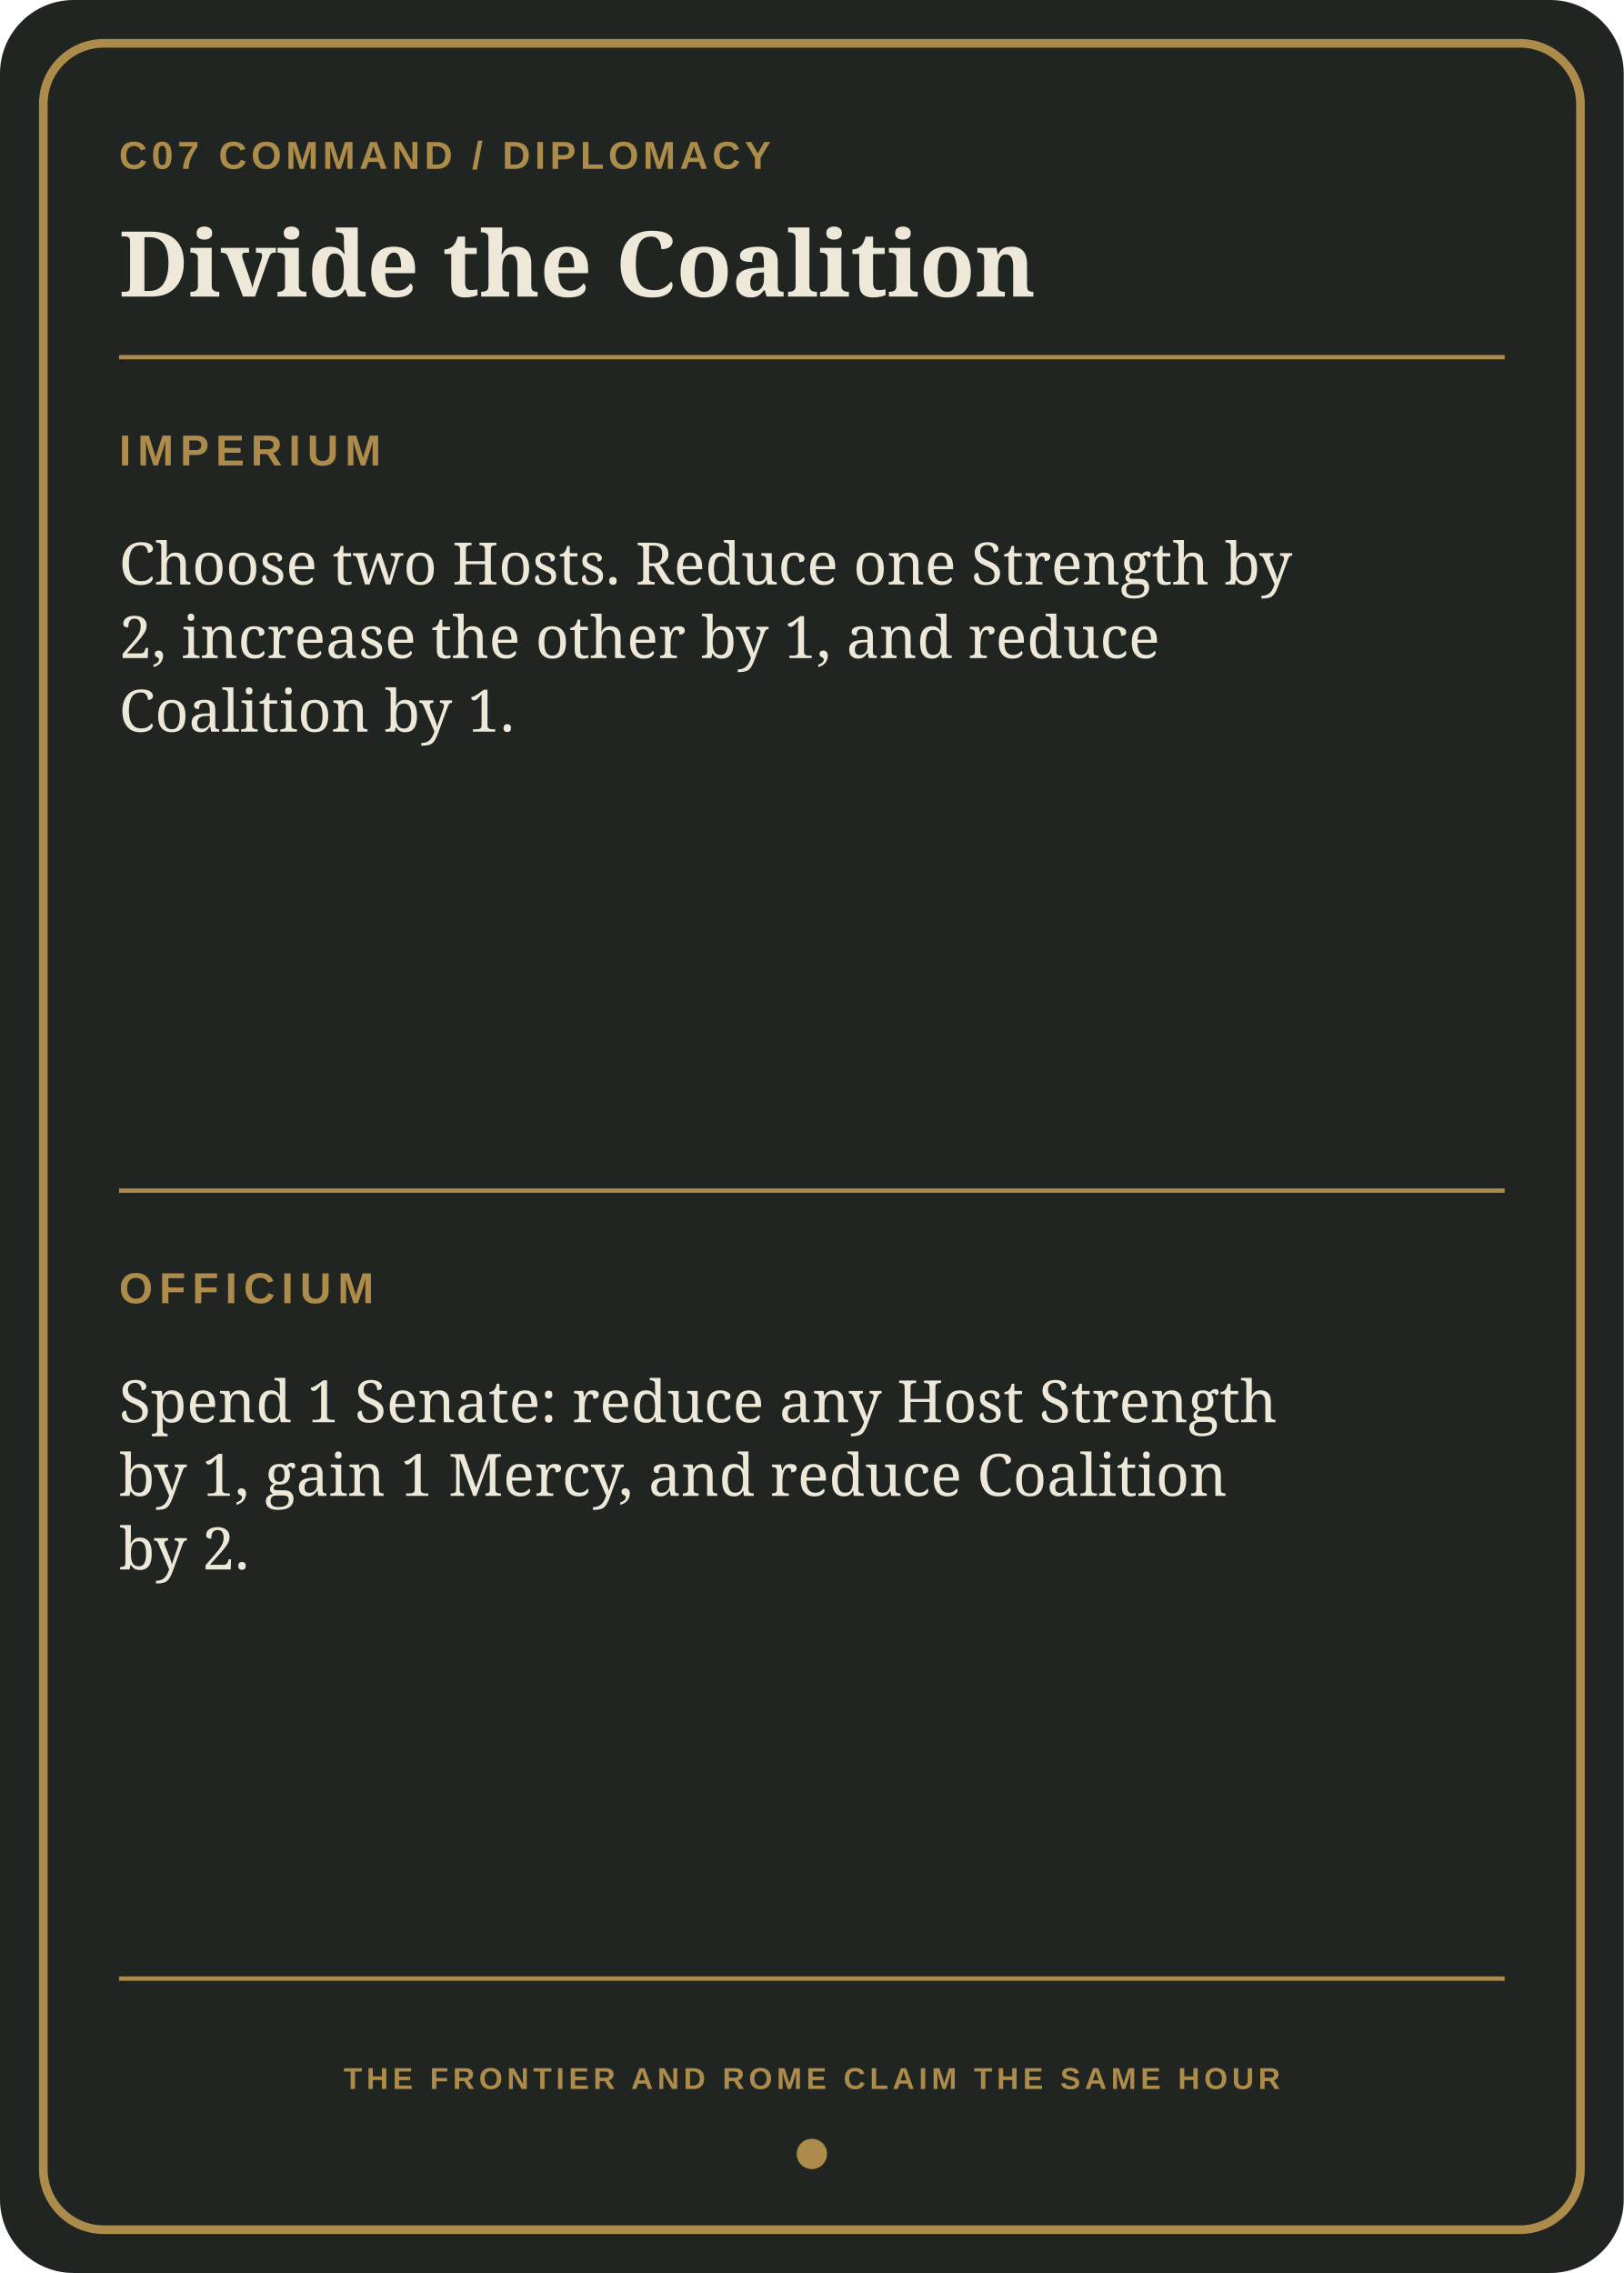
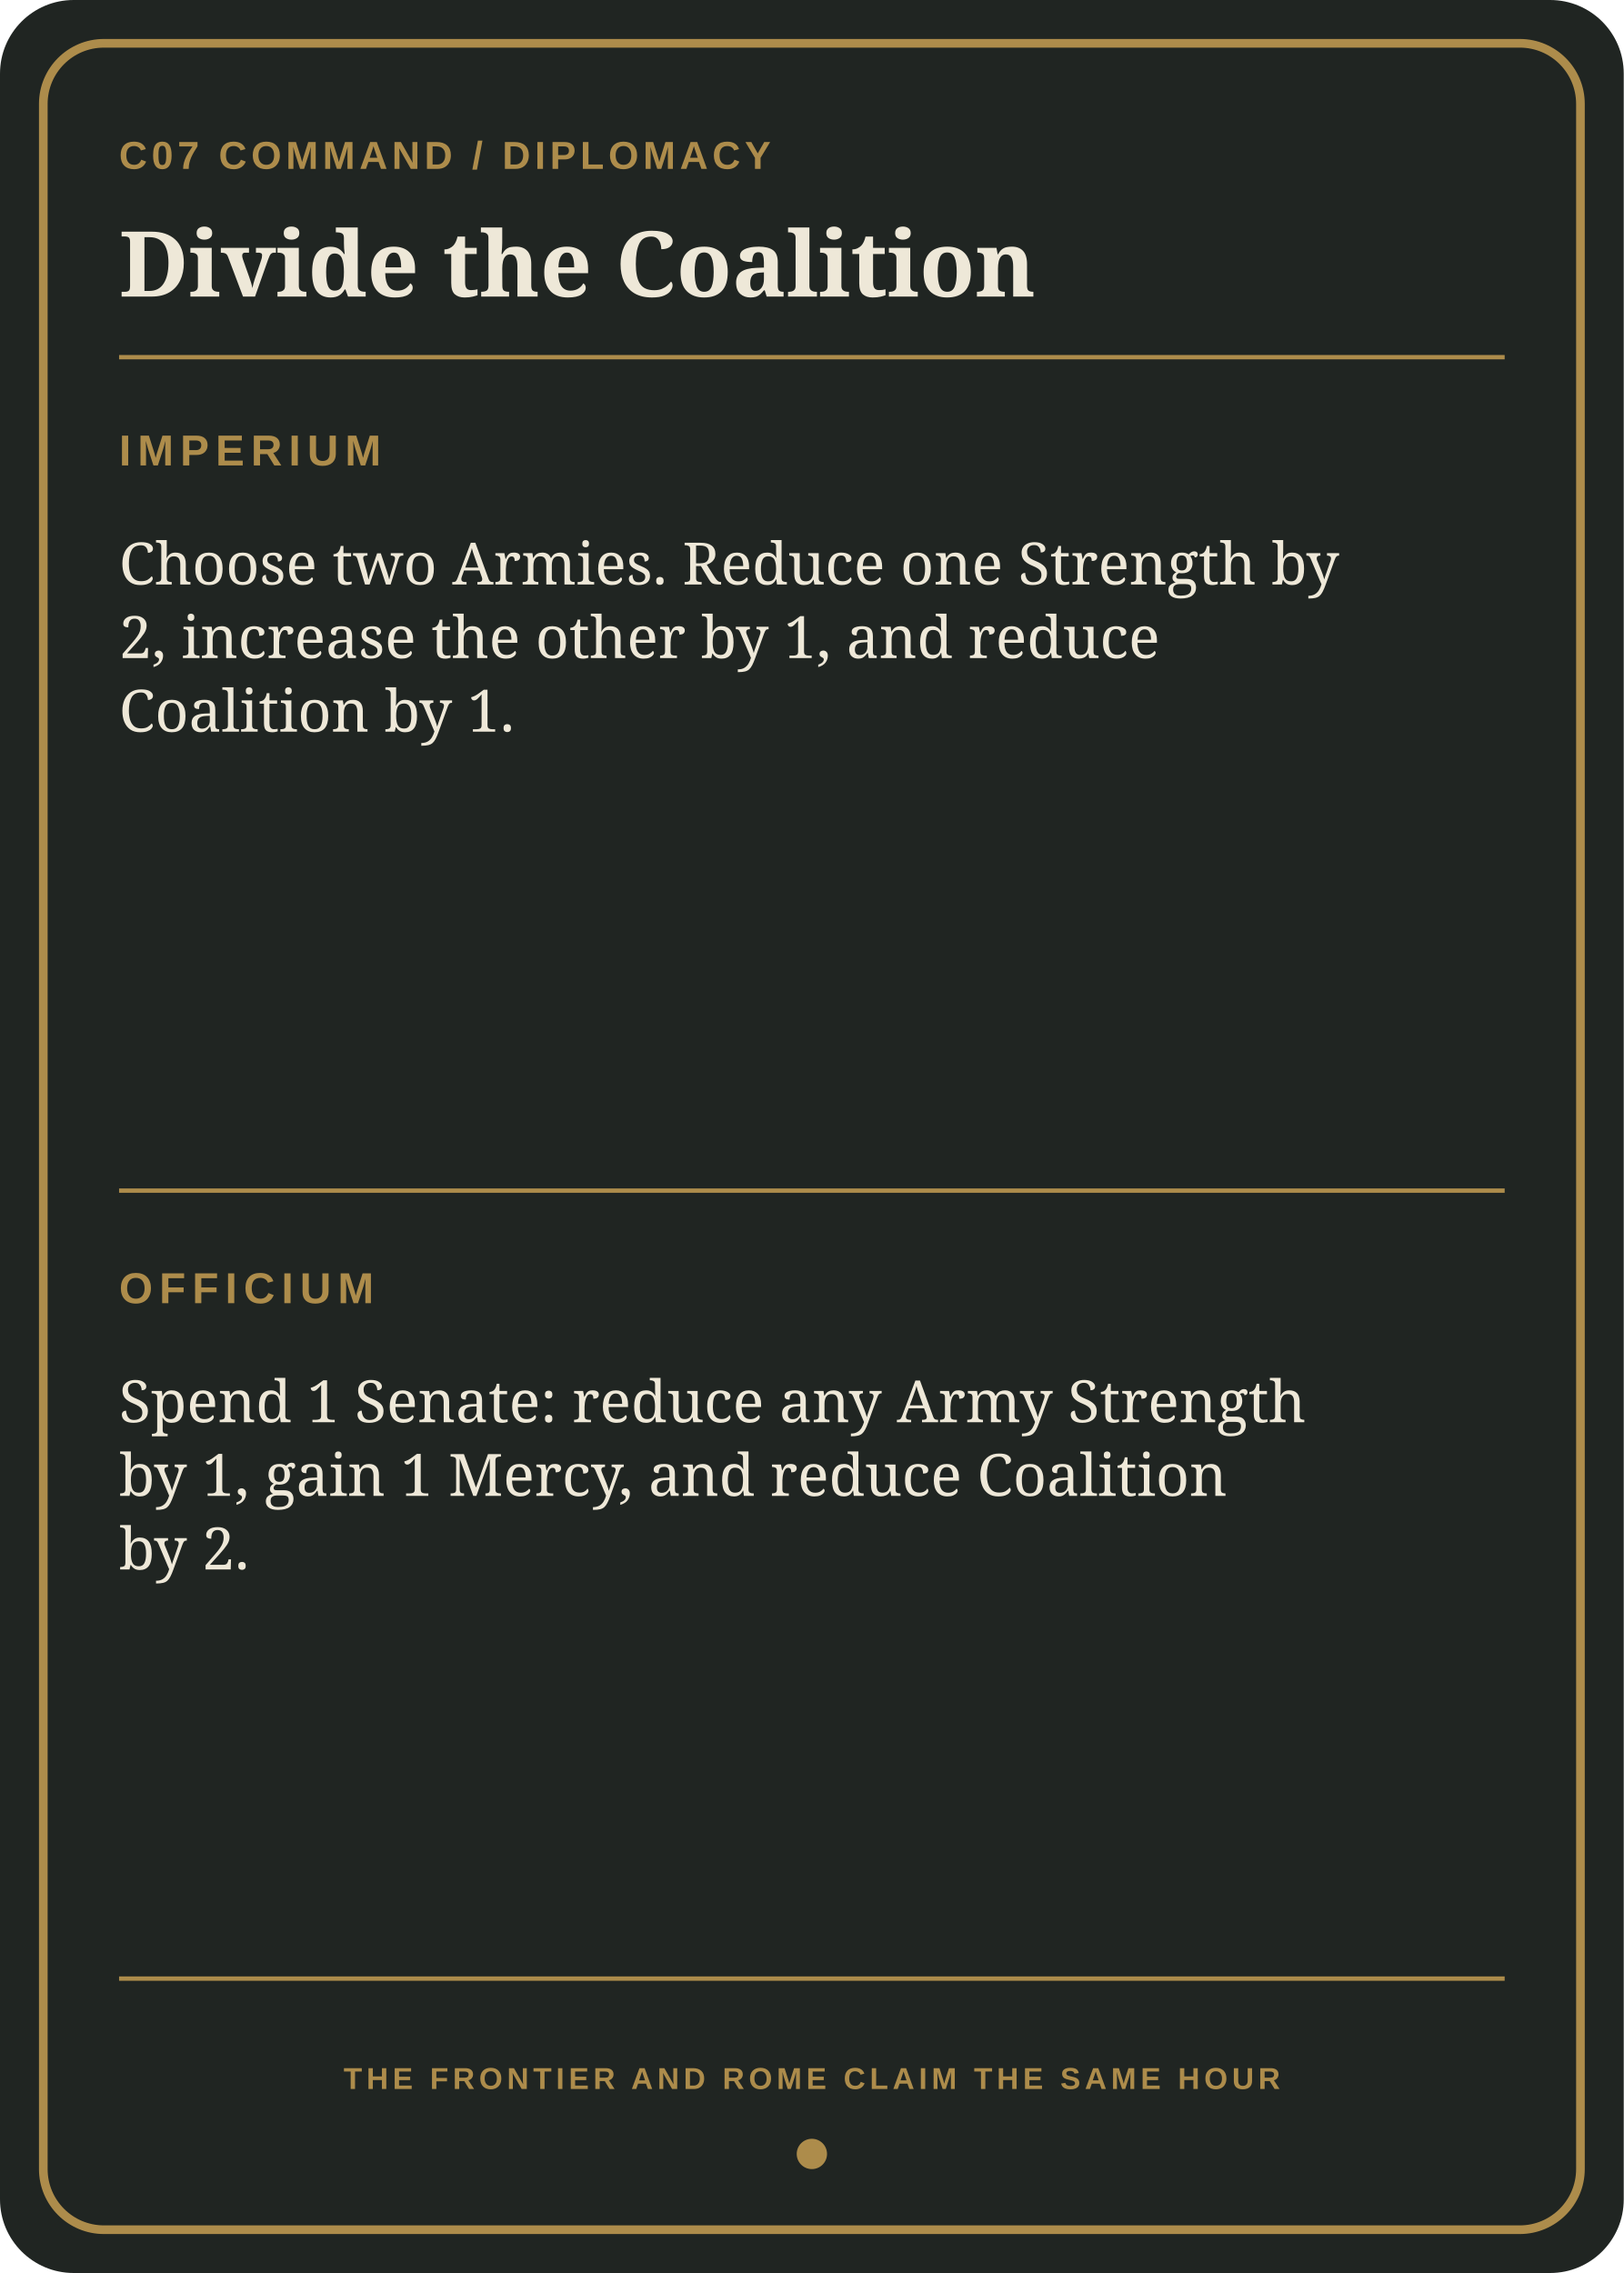
<svg xmlns="http://www.w3.org/2000/svg" width="2.5in" height="3.5in" viewBox="0 0 750 1050">
  <rect width="750" height="1050" rx="34" fill="#202522" />
  <rect x="20" y="20" width="710" height="1010" rx="28" fill="none" stroke="#ad8c4b" stroke-width="4" />
  <path d="M55 165H695M55 550H695M55 914H695" stroke="#ad8c4b" stroke-width="2" />
  <text x="55" y="78" fill="#ad8c4b" font-family="Arial,sans-serif" font-size="18" font-weight="bold" letter-spacing="2">C07  COMMAND / DIPLOMACY</text>
  <text x="55" y="137" fill="#eee8d8" font-family="Georgia,serif" font-size="42" font-weight="bold">Divide the Coalition</text>
  <text x="55" y="215" fill="#ad8c4b" font-family="Arial,sans-serif" font-size="20" font-weight="bold" letter-spacing="3">IMPERIUM</text>
  <text x="55" y="270" fill="#eee8d8" font-family="Georgia,serif" font-size="27">
-     <tspan x="55" dy="0">Choose two Hosts. Reduce one Strength by</tspan>
+     <tspan x="55" dy="0">Choose two Armies. Reduce one Strength by</tspan>
    <tspan x="55" dy="34">2, increase the other by 1, and reduce</tspan>
    <tspan x="55" dy="34">Coalition by 1.</tspan>
  </text>
  <text x="55" y="602" fill="#ad8c4b" font-family="Arial,sans-serif" font-size="20" font-weight="bold" letter-spacing="3">OFFICIUM</text>
  <text x="55" y="657" fill="#eee8d8" font-family="Georgia,serif" font-size="27">
-     <tspan x="55" dy="0">Spend 1 Senate: reduce any Host Strength</tspan>
+     <tspan x="55" dy="0">Spend 1 Senate: reduce any Army Strength</tspan>
    <tspan x="55" dy="34">by 1, gain 1 Mercy, and reduce Coalition</tspan>
    <tspan x="55" dy="34">by 2.</tspan>
  </text>
  <text x="375" y="965" text-anchor="middle" fill="#ad8c4b" font-family="Arial,sans-serif" font-size="14" font-weight="bold" letter-spacing="2">THE FRONTIER AND ROME CLAIM THE SAME HOUR</text>
  <circle cx="375" cy="995" r="7" fill="#ad8c4b" />
</svg>
